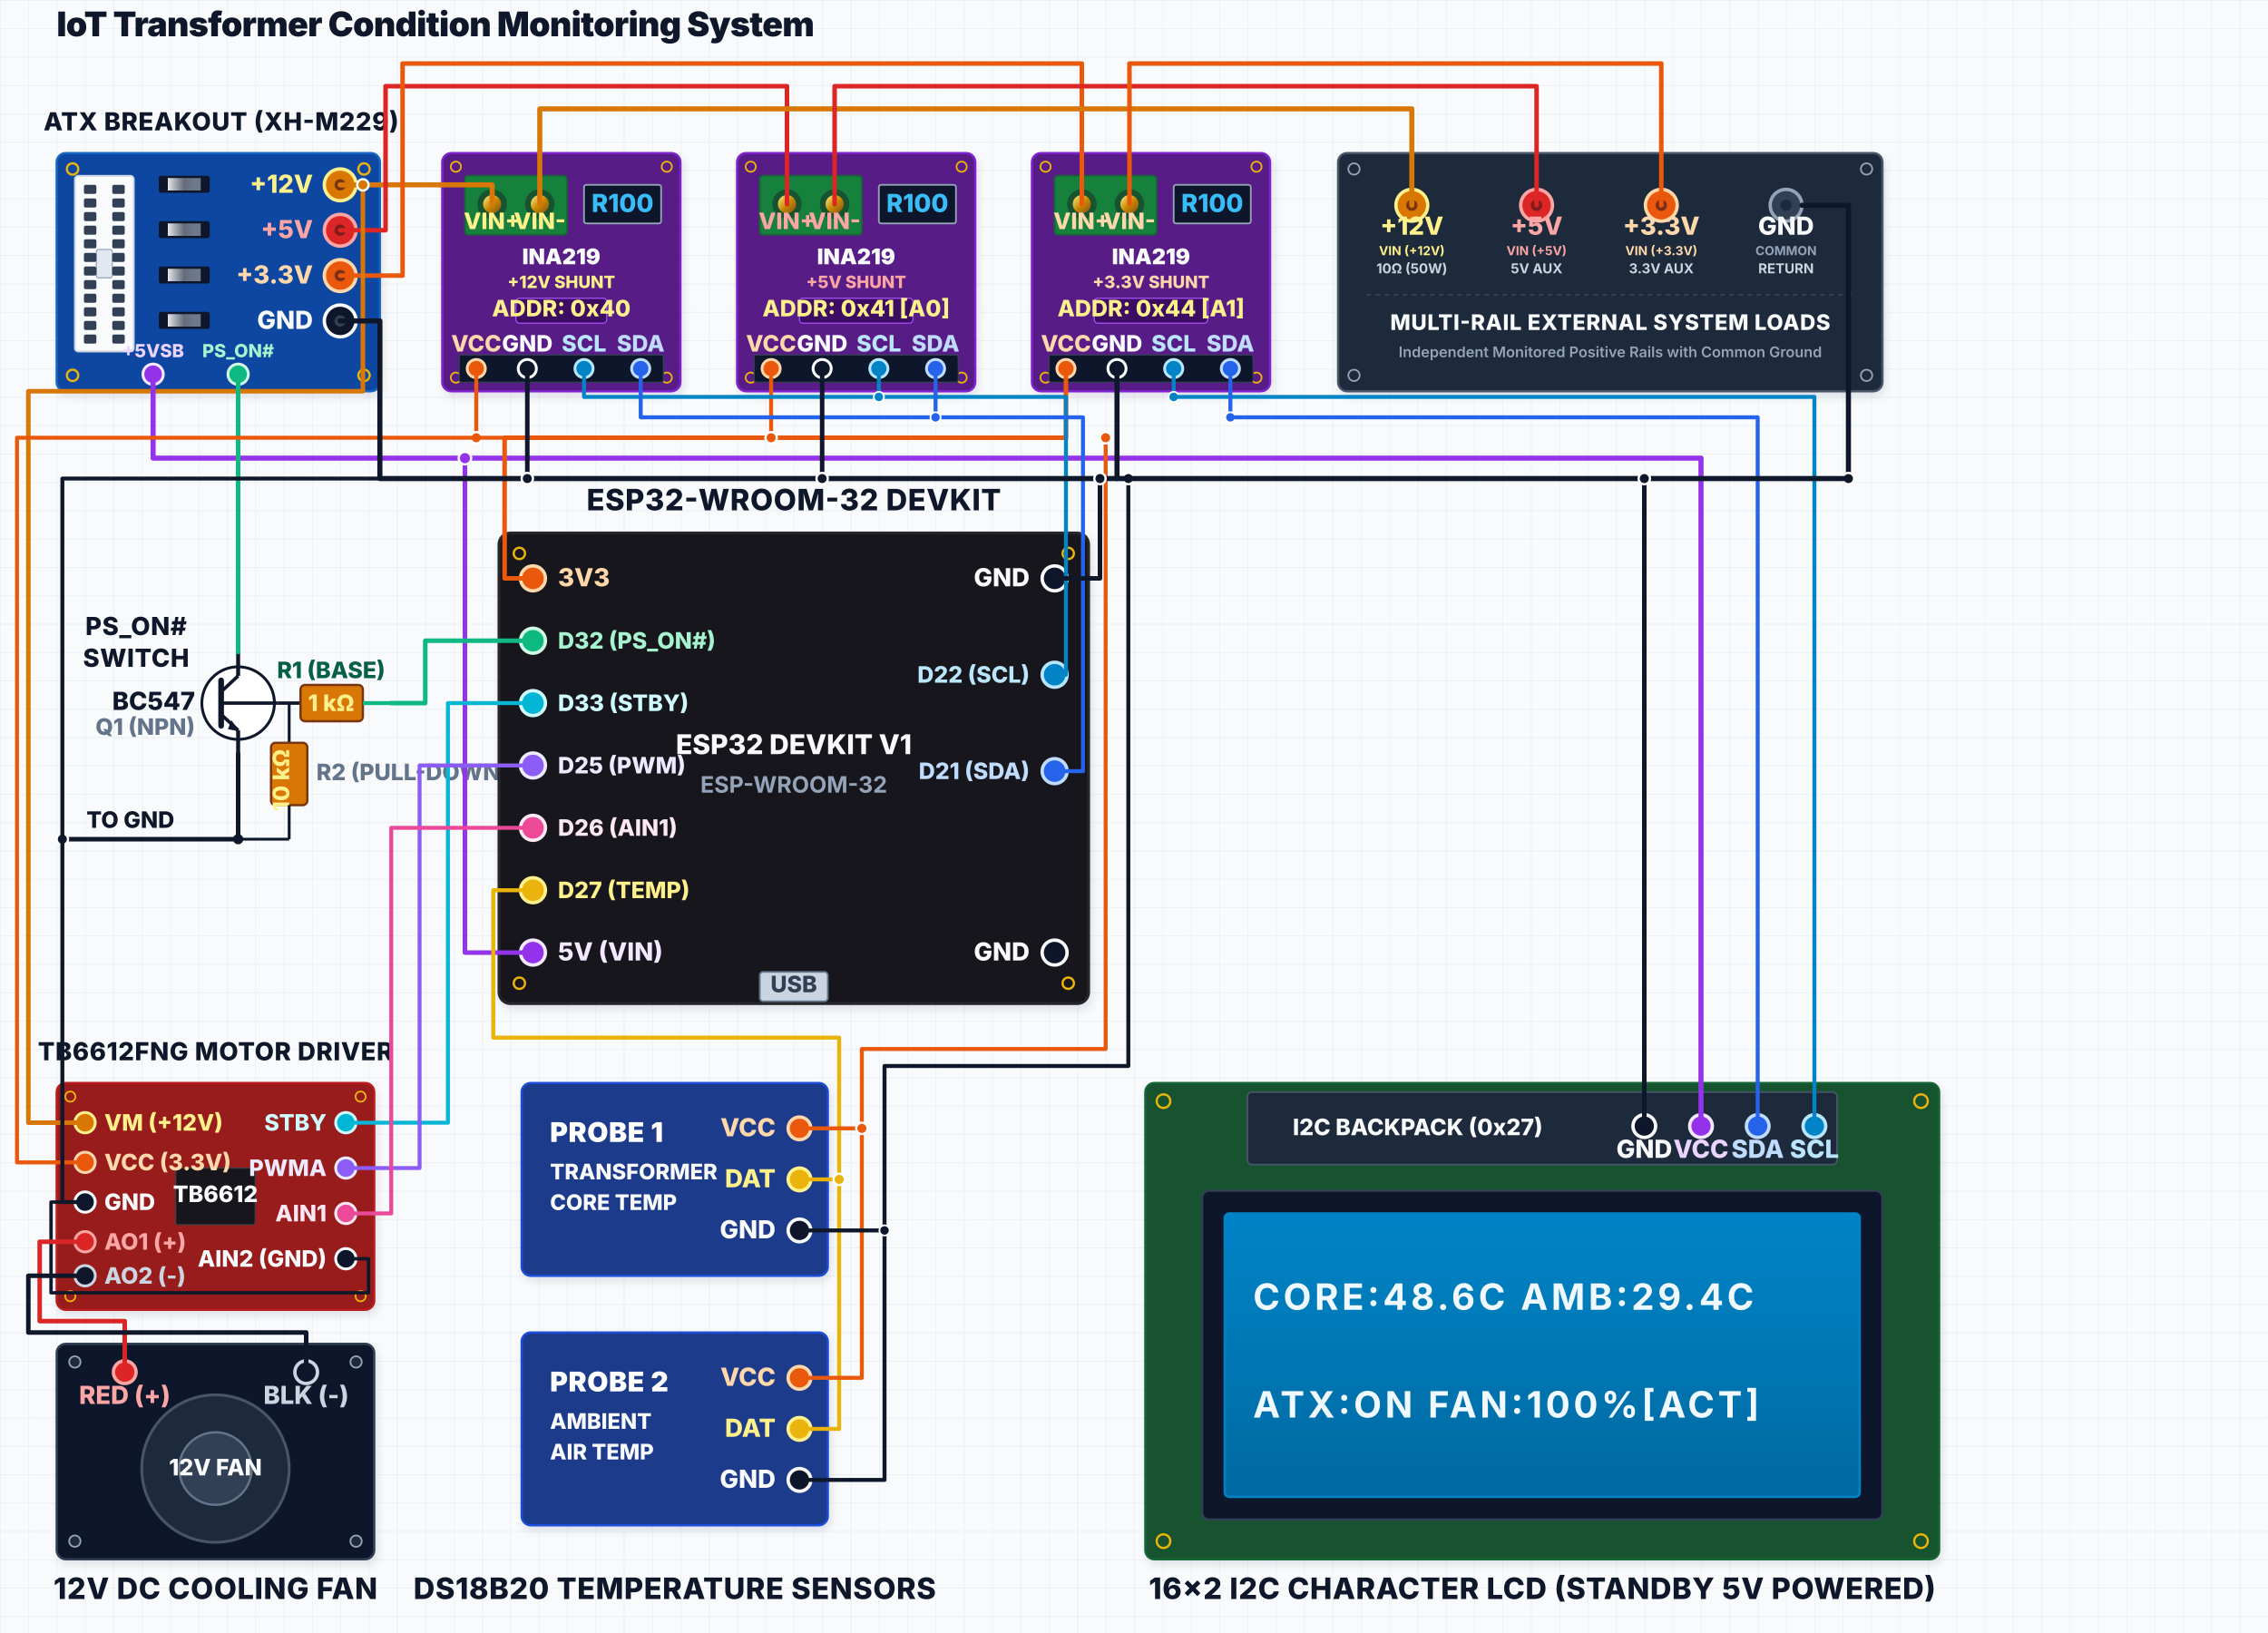
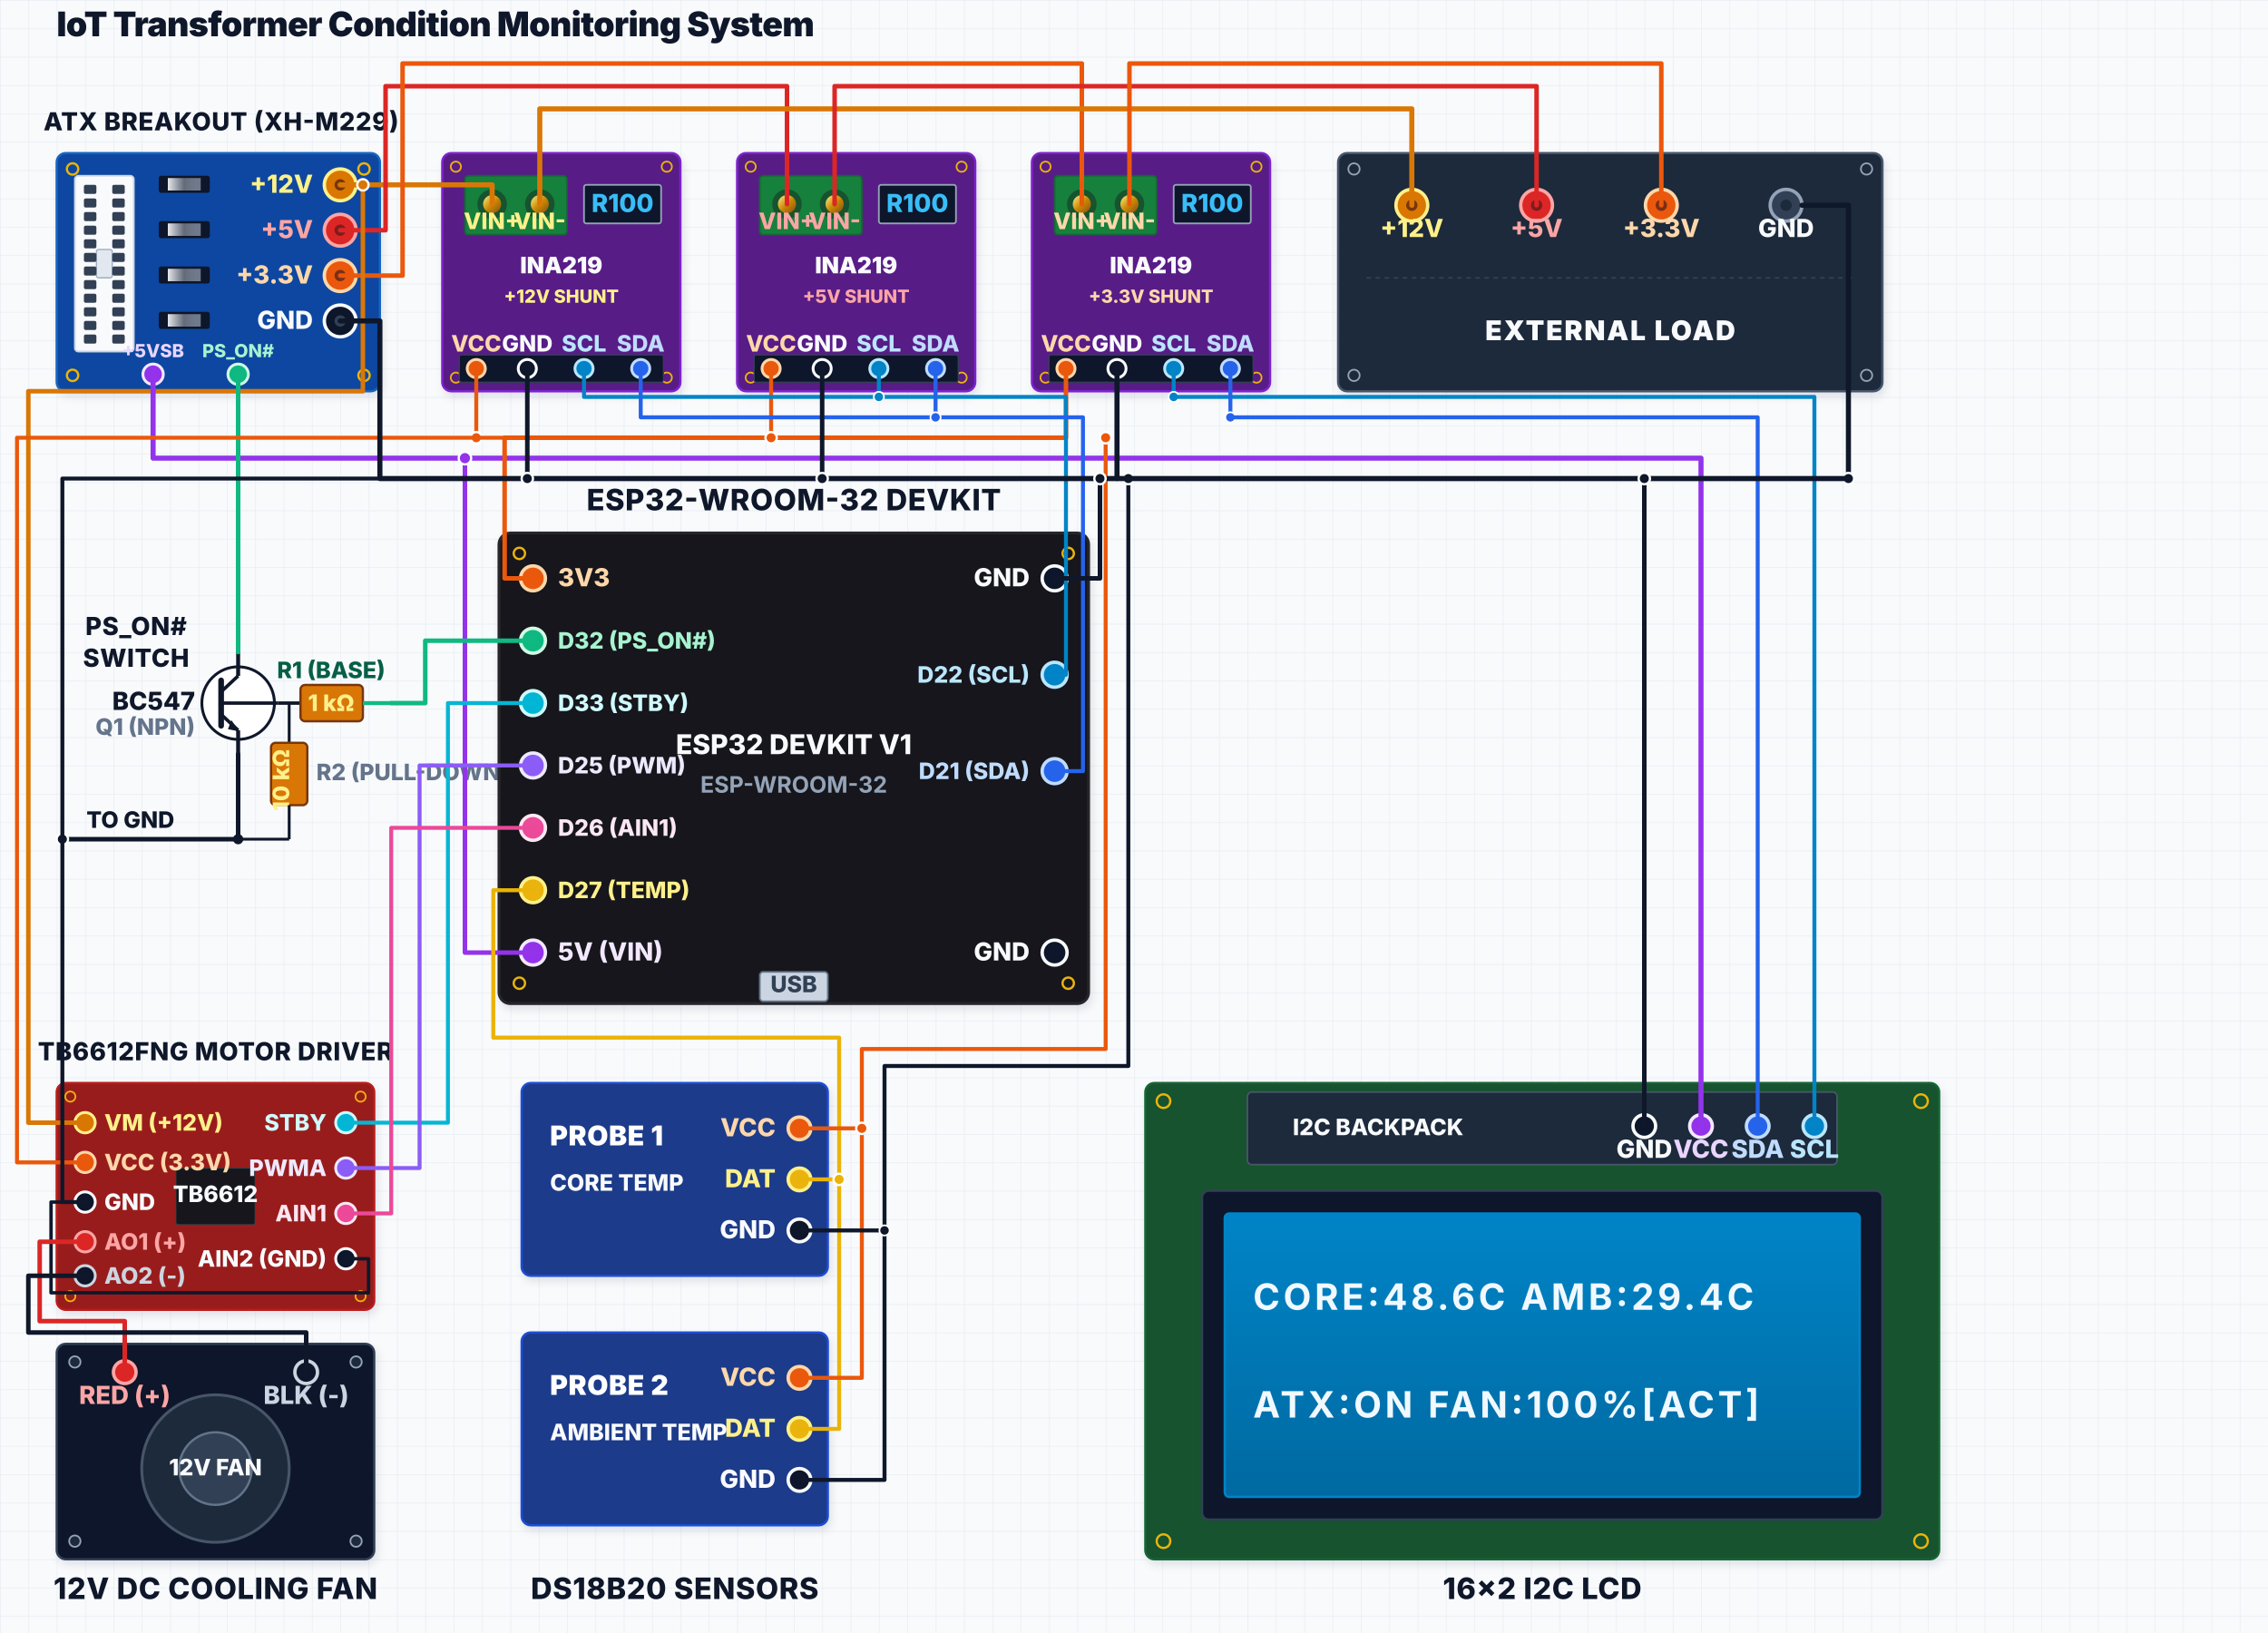
<svg xmlns="http://www.w3.org/2000/svg" viewBox="0 0 2000 1440" width="2000" height="1440">
  <defs>
    <pattern id="cirkit-grid" width="25" height="25" patternUnits="userSpaceOnUse">
      <path d="M 25 0 L 0 0 0 25" fill="none" stroke="#e2e8f0" stroke-width="0.75" />
    </pattern>
    <filter id="pcb-shadow" x="-3%" y="-3%" width="108%" height="110%" filterUnits="userSpaceOnUse">
      <feDropShadow dx="2" dy="4" stdDeviation="4" flood-color="#0f172a" flood-opacity="0.10" />
    </filter>
    <linearGradient id="lcd-blue-glass" x1="0%" y1="0%" x2="0%" y2="100%">
      <stop offset="0%" stop-color="#0284c7" />
      <stop offset="100%" stop-color="#0369a1" />
    </linearGradient>
    <linearGradient id="fuse-glass" x1="0%" y1="0%" x2="100%" y2="0%">
      <stop offset="0%" stop-color="#ffffff" stop-opacity="0.9" />
      <stop offset="50%" stop-color="#e2e8f0" stop-opacity="0.4" />
      <stop offset="100%" stop-color="#94a3b8" stop-opacity="0.7" />
    </linearGradient>
    <linearGradient id="screw-brass" x1="0%" y1="0%" x2="100%" y2="100%">
      <stop offset="0%" stop-color="#fef08a" />
      <stop offset="50%" stop-color="#ca8a04" />
      <stop offset="100%" stop-color="#854d0e" />
    </linearGradient>
  </defs>
  <style>
    text {
      font-family: 'Segoe UI', -apple-system, BlinkMacSystemFont, 'Inter', Roboto, Helvetica, Arial, sans-serif;
      user-select: none;
    }
    .sheet-title {
      font-size: 30px;
      font-weight: 900;
      fill: #0f172a;
      letter-spacing: -0.5px;
    }
    .comp-title {
      font-size: 22px;
      font-weight: 800;
      fill: #0f172a;
      letter-spacing: 0.5px;
    }
    .comp-title-lg {
      font-size: 26px;
      font-weight: 800;
      fill: #0f172a;
      letter-spacing: 0.5px;
    }
    .pin-label {
      font-size: 20px;
      font-weight: 800;
    }
    .pin-label-lg {
      font-size: 22px;
      font-weight: 800;
    }
    .wire-line {
      fill: none;
      stroke-linecap: round;
      stroke-linejoin: round;
    }
  </style>
  <rect width="2000" height="1440" fill="#f8fafc" />
  <rect width="2000" height="1440" fill="url(#cirkit-grid)" />
  <g transform="translate(50, 32)">
    <text class="sheet-title" x="0" y="0">IoT Transformer Condition Monitoring System</text>
  </g>
  <text class="comp-title" x="195" y="115" text-anchor="middle">ATX BREAKOUT (XH-M229)</text>
  <g id="atx-board" transform="translate(50, 135)" filter="url(#pcb-shadow)">
    <rect width="285" height="210" rx="8" fill="#0d47a1" stroke="#1565c0" stroke-width="2" />
    <circle cx="14" cy="14" r="5" fill="#0d47a1" stroke="#eab308" stroke-width="2" />
    <circle cx="271" cy="14" r="5" fill="#0d47a1" stroke="#eab308" stroke-width="2" />
    <circle cx="14" cy="196" r="5" fill="#0d47a1" stroke="#eab308" stroke-width="2" />
    <circle cx="271" cy="196" r="5" fill="#0d47a1" stroke="#eab308" stroke-width="2" />
    <g transform="translate(16, 20)">
      <rect width="52" height="155" rx="3" fill="#f8fafc" stroke="#cbd5e1" stroke-width="1.5" />
      <rect x="19" y="65" width="14" height="25" rx="2" fill="#e2e8f0" stroke="#94a3b8" />
      <g fill="#334155">
        <rect x="8" y="8" width="11" height="8" rx="1.5" />
        <rect x="8" y="20" width="11" height="8" rx="1.5" />
        <rect x="8" y="32" width="11" height="8" rx="1.5" />
        <rect x="8" y="44" width="11" height="8" rx="1.5" />
        <rect x="8" y="56" width="11" height="8" rx="1.5" />
        <rect x="8" y="68" width="11" height="8" rx="1.5" />
        <rect x="8" y="80" width="11" height="8" rx="1.5" />
        <rect x="8" y="92" width="11" height="8" rx="1.5" />
        <rect x="8" y="104" width="11" height="8" rx="1.5" />
        <rect x="8" y="116" width="11" height="8" rx="1.5" />
        <rect x="8" y="128" width="11" height="8" rx="1.5" />
        <rect x="8" y="140" width="11" height="8" rx="1.5" />
        <rect x="33" y="8" width="11" height="8" rx="1.5" />
        <rect x="33" y="20" width="11" height="8" rx="1.5" />
        <rect x="33" y="32" width="11" height="8" rx="1.5" />
        <rect x="33" y="44" width="11" height="8" rx="1.5" />
        <rect x="33" y="56" width="11" height="8" rx="1.5" />
        <rect x="33" y="68" width="11" height="8" rx="1.5" />
        <rect x="33" y="80" width="11" height="8" rx="1.5" />
        <rect x="33" y="92" width="11" height="8" rx="1.5" />
        <rect x="33" y="104" width="11" height="8" rx="1.5" />
        <rect x="33" y="116" width="11" height="8" rx="1.5" />
        <rect x="33" y="128" width="11" height="8" rx="1.5" />
        <rect x="33" y="140" width="11" height="8" rx="1.5" />
      </g>
    </g>
    <g transform="translate(90, 20)">
      <rect y="0" width="45" height="15" rx="2" fill="#0f172a" />
      <rect x="8" y="2" width="29" height="11" fill="url(#fuse-glass)" />
      <rect y="40" width="45" height="15" rx="2" fill="#0f172a" />
      <rect x="8" y="42" width="29" height="11" fill="url(#fuse-glass)" />
      <rect y="80" width="45" height="15" rx="2" fill="#0f172a" />
      <rect x="8" y="82" width="29" height="11" fill="url(#fuse-glass)" />
      <rect y="120" width="45" height="15" rx="2" fill="#0f172a" />
      <rect x="8" y="122" width="29" height="11" fill="url(#fuse-glass)" />
    </g>
    <circle cx="250" cy="28" r="14" fill="#d97706" stroke="#fef08a" stroke-width="3" />
    <circle cx="250" cy="28" r="5" fill="#78350f" />
    <text class="pin-label-lg" x="226" y="35" fill="#fef08a" text-anchor="end">+12V</text>
    <circle cx="250" cy="68" r="14" fill="#dc2626" stroke="#fca5a5" stroke-width="3" />
    <circle cx="250" cy="68" r="5" fill="#7f1d1d" />
    <text class="pin-label-lg" x="226" y="75" fill="#fca5a5" text-anchor="end">+5V</text>
    <circle cx="250" cy="108" r="14" fill="#ea580c" stroke="#fed7aa" stroke-width="3" />
    <circle cx="250" cy="108" r="5" fill="#7c2d12" />
    <text class="pin-label-lg" x="226" y="115" fill="#fed7aa" text-anchor="end">+3.3V</text>
    <circle cx="250" cy="148" r="14" fill="#0f172a" stroke="#f8fafc" stroke-width="3" />
    <circle cx="250" cy="148" r="5" fill="#334155" />
    <text class="pin-label-lg" x="226" y="155" fill="#f8fafc" text-anchor="end">GND</text>
    <text x="85" y="180" fill="#e9d5ff" font-size="16" font-weight="800" text-anchor="middle">+5VSB</text>
    <circle cx="85" cy="195" r="9" fill="#9333ea" stroke="#f3e8ff" stroke-width="2.5" />
    <text x="160" y="180" fill="#a7f3d0" font-size="16" font-weight="800" text-anchor="middle">PS_ON#</text>
    <circle cx="160" cy="195" r="9" fill="#10b981" stroke="#d1fae5" stroke-width="2.5" />
  </g>
  <g id="ina219-12v" transform="translate(390, 135)" filter="url(#pcb-shadow)">
    <rect width="210" height="210" rx="8" fill="#581c87" stroke="#7e22ce" stroke-width="2" />
    <circle cx="12" cy="12" r="4.5" fill="#581c87" stroke="#eab308" stroke-width="1.5" />
    <circle cx="198" cy="12" r="4.5" fill="#581c87" stroke="#eab308" stroke-width="1.5" />
    <circle cx="12" cy="198" r="4.5" fill="#581c87" stroke="#eab308" stroke-width="1.5" />
    <circle cx="198" cy="198" r="4.5" fill="#581c87" stroke="#eab308" stroke-width="1.5" />
    <g transform="translate(20, 20)">
      <rect width="90" height="52" rx="3" fill="#15803d" stroke="#166534" stroke-width="1.5" />
      <circle cx="24" cy="25" r="13" fill="#14532d" />
      <circle cx="24" cy="25" r="8" fill="url(#screw-brass)" />
      <text class="pin-label" x="24" y="47" fill="#fef08a" text-anchor="middle">VIN+</text>
      <circle cx="66" cy="25" r="13" fill="#14532d" />
      <circle cx="66" cy="25" r="8" fill="url(#screw-brass)" />
      <text class="pin-label" x="66" y="47" fill="#fef08a" text-anchor="middle">VIN-</text>
    </g>
    <g transform="translate(125, 28)">
      <rect width="68" height="34" rx="2" fill="#0f172a" stroke="#94a3b8" stroke-width="1.5" />
      <text class="pin-label-lg" x="34" y="24" fill="#38bdf8" text-anchor="middle">R100</text>
    </g>
-     <text x="105" y="98" fill="#f8fafc" font-size="19" font-weight="900" text-anchor="middle">INA219</text>
-     <text x="105" y="119" fill="#fef08a" font-size="15" font-weight="800" text-anchor="middle">+12V SHUNT</text>
-     <rect x="65" y="128" width="80" height="22" rx="3" fill="#3b0764" stroke="#a855f7" />
-     <text class="pin-label" x="105" y="144" fill="#fef08a" font-size="13" font-weight="700" text-anchor="middle">ADDR: 0x40</text>
+     <text x="105" y="106" fill="#f8fafc" font-size="20" font-weight="900" text-anchor="middle">INA219</text>
+     <text x="105" y="132" fill="#fef08a" font-size="16" font-weight="800" text-anchor="middle">+12V SHUNT</text>
    <g transform="translate(0, 190)">
      <rect x="15" y="-12" width="180" height="24" rx="2" fill="#0f172a" stroke="#334155" />
      <circle cx="30" cy="0" r="8" fill="#ea580c" stroke="#fed7aa" stroke-width="2.5" />
      <text class="pin-label" x="30" y="-15" fill="#fed7aa" text-anchor="middle">VCC</text>
      <circle cx="75" cy="0" r="8" fill="#0f172a" stroke="#f8fafc" stroke-width="2.5" />
      <text class="pin-label" x="75" y="-15" fill="#f8fafc" text-anchor="middle">GND</text>
      <circle cx="125" cy="0" r="8" fill="#0284c7" stroke="#bae6fd" stroke-width="2.5" />
      <text class="pin-label" x="125" y="-15" fill="#bae6fd" text-anchor="middle">SCL</text>
      <circle cx="175" cy="0" r="8" fill="#2563eb" stroke="#bfdbfe" stroke-width="2.5" />
      <text class="pin-label" x="175" y="-15" fill="#bfdbfe" text-anchor="middle">SDA</text>
    </g>
  </g>
  <g id="ina219-5v" transform="translate(650, 135)" filter="url(#pcb-shadow)">
    <rect width="210" height="210" rx="8" fill="#581c87" stroke="#7e22ce" stroke-width="2" />
    <circle cx="12" cy="12" r="4.5" fill="#581c87" stroke="#eab308" stroke-width="1.5" />
    <circle cx="198" cy="12" r="4.5" fill="#581c87" stroke="#eab308" stroke-width="1.5" />
    <circle cx="12" cy="198" r="4.5" fill="#581c87" stroke="#eab308" stroke-width="1.5" />
    <circle cx="198" cy="198" r="4.5" fill="#581c87" stroke="#eab308" stroke-width="1.5" />
    <g transform="translate(20, 20)">
      <rect width="90" height="52" rx="3" fill="#15803d" stroke="#166534" stroke-width="1.5" />
      <circle cx="24" cy="25" r="13" fill="#14532d" />
      <circle cx="24" cy="25" r="8" fill="url(#screw-brass)" />
      <text class="pin-label" x="24" y="47" fill="#fca5a5" text-anchor="middle">VIN+</text>
      <circle cx="66" cy="25" r="13" fill="#14532d" />
      <circle cx="66" cy="25" r="8" fill="url(#screw-brass)" />
      <text class="pin-label" x="66" y="47" fill="#fca5a5" text-anchor="middle">VIN-</text>
    </g>
    <g transform="translate(125, 28)">
      <rect width="68" height="34" rx="2" fill="#0f172a" stroke="#94a3b8" stroke-width="1.5" />
      <text class="pin-label-lg" x="34" y="24" fill="#38bdf8" text-anchor="middle">R100</text>
    </g>
-     <text x="105" y="98" fill="#f8fafc" font-size="19" font-weight="900" text-anchor="middle">INA219</text>
-     <text x="105" y="119" fill="#fca5a5" font-size="15" font-weight="800" text-anchor="middle">+5V SHUNT</text>
-     <rect x="55" y="128" width="100" height="22" rx="3" fill="#3b0764" stroke="#a855f7" />
-     <text class="pin-label" x="105" y="144" fill="#fef08a" font-size="13" font-weight="700" text-anchor="middle">ADDR: 0x41 [A0]</text>
+     <text x="105" y="106" fill="#f8fafc" font-size="20" font-weight="900" text-anchor="middle">INA219</text>
+     <text x="105" y="132" fill="#fca5a5" font-size="16" font-weight="800" text-anchor="middle">+5V SHUNT</text>
    <g transform="translate(0, 190)">
      <rect x="15" y="-12" width="180" height="24" rx="2" fill="#0f172a" stroke="#334155" />
      <circle cx="30" cy="0" r="8" fill="#ea580c" stroke="#fed7aa" stroke-width="2.5" />
      <text class="pin-label" x="30" y="-15" fill="#fed7aa" text-anchor="middle">VCC</text>
      <circle cx="75" cy="0" r="8" fill="#0f172a" stroke="#f8fafc" stroke-width="2.5" />
      <text class="pin-label" x="75" y="-15" fill="#f8fafc" text-anchor="middle">GND</text>
      <circle cx="125" cy="0" r="8" fill="#0284c7" stroke="#bae6fd" stroke-width="2.5" />
      <text class="pin-label" x="125" y="-15" fill="#bae6fd" text-anchor="middle">SCL</text>
      <circle cx="175" cy="0" r="8" fill="#2563eb" stroke="#bfdbfe" stroke-width="2.5" />
      <text class="pin-label" x="175" y="-15" fill="#bfdbfe" text-anchor="middle">SDA</text>
    </g>
  </g>
  <g id="ina219-3v3" transform="translate(910, 135)" filter="url(#pcb-shadow)">
    <rect width="210" height="210" rx="8" fill="#581c87" stroke="#7e22ce" stroke-width="2" />
    <circle cx="12" cy="12" r="4.5" fill="#581c87" stroke="#eab308" stroke-width="1.5" />
    <circle cx="198" cy="12" r="4.5" fill="#581c87" stroke="#eab308" stroke-width="1.5" />
    <circle cx="12" cy="198" r="4.5" fill="#581c87" stroke="#eab308" stroke-width="1.5" />
    <circle cx="198" cy="198" r="4.5" fill="#581c87" stroke="#eab308" stroke-width="1.5" />
    <g transform="translate(20, 20)">
      <rect width="90" height="52" rx="3" fill="#15803d" stroke="#166534" stroke-width="1.5" />
      <circle cx="24" cy="25" r="13" fill="#14532d" />
      <circle cx="24" cy="25" r="8" fill="url(#screw-brass)" />
      <text class="pin-label" x="24" y="47" fill="#fed7aa" text-anchor="middle">VIN+</text>
      <circle cx="66" cy="25" r="13" fill="#14532d" />
      <circle cx="66" cy="25" r="8" fill="url(#screw-brass)" />
      <text class="pin-label" x="66" y="47" fill="#fed7aa" text-anchor="middle">VIN-</text>
    </g>
    <g transform="translate(125, 28)">
      <rect width="68" height="34" rx="2" fill="#0f172a" stroke="#94a3b8" stroke-width="1.5" />
      <text class="pin-label-lg" x="34" y="24" fill="#38bdf8" text-anchor="middle">R100</text>
    </g>
-     <text x="105" y="98" fill="#f8fafc" font-size="19" font-weight="900" text-anchor="middle">INA219</text>
-     <text x="105" y="119" fill="#fed7aa" font-size="15" font-weight="800" text-anchor="middle">+3.3V SHUNT</text>
-     <rect x="55" y="128" width="100" height="22" rx="3" fill="#3b0764" stroke="#a855f7" />
-     <text class="pin-label" x="105" y="144" fill="#fef08a" font-size="13" font-weight="700" text-anchor="middle">ADDR: 0x44 [A1]</text>
+     <text x="105" y="106" fill="#f8fafc" font-size="20" font-weight="900" text-anchor="middle">INA219</text>
+     <text x="105" y="132" fill="#fed7aa" font-size="16" font-weight="800" text-anchor="middle">+3.3V SHUNT</text>
    <g transform="translate(0, 190)">
      <rect x="15" y="-12" width="180" height="24" rx="2" fill="#0f172a" stroke="#334155" />
      <circle cx="30" cy="0" r="8" fill="#ea580c" stroke="#fed7aa" stroke-width="2.5" />
      <text class="pin-label" x="30" y="-15" fill="#fed7aa" text-anchor="middle">VCC</text>
      <circle cx="75" cy="0" r="8" fill="#0f172a" stroke="#f8fafc" stroke-width="2.5" />
      <text class="pin-label" x="75" y="-15" fill="#f8fafc" text-anchor="middle">GND</text>
      <circle cx="125" cy="0" r="8" fill="#0284c7" stroke="#bae6fd" stroke-width="2.5" />
      <text class="pin-label" x="125" y="-15" fill="#bae6fd" text-anchor="middle">SCL</text>
      <circle cx="175" cy="0" r="8" fill="#2563eb" stroke="#bfdbfe" stroke-width="2.5" />
      <text class="pin-label" x="175" y="-15" fill="#bfdbfe" text-anchor="middle">SDA</text>
    </g>
  </g>
  <g id="external-loads" transform="translate(1180, 135)" filter="url(#pcb-shadow)">
    <rect width="480" height="210" rx="8" fill="#1e293b" stroke="#475569" stroke-width="2" />
    <circle cx="14" cy="14" r="5" fill="#1e293b" stroke="#94a3b8" stroke-width="1.5" />
    <circle cx="466" cy="14" r="5" fill="#1e293b" stroke="#94a3b8" stroke-width="1.5" />
    <circle cx="14" cy="196" r="5" fill="#1e293b" stroke="#94a3b8" stroke-width="1.5" />
    <circle cx="466" cy="196" r="5" fill="#1e293b" stroke="#94a3b8" stroke-width="1.5" />
    <g transform="translate(65, 46)">
      <circle cx="0" cy="0" r="14" fill="#d97706" stroke="#fef08a" stroke-width="3" />
      <circle cx="0" cy="0" r="5" fill="#78350f" />
-       <text class="pin-label-lg" x="0" y="26" fill="#fef08a" text-anchor="middle">+12V</text>
-       <text x="0" y="44" fill="#fef08a" font-size="11" font-weight="700" text-anchor="middle">VIN (+12V)</text>
-       <text x="0" y="60" fill="#cbd5e1" font-size="12" font-weight="700" text-anchor="middle">10Ω (50W)</text>
+       <text class="pin-label-lg" x="0" y="28" fill="#fef08a" text-anchor="middle">+12V</text>
    </g>
    <g transform="translate(175, 46)">
      <circle cx="0" cy="0" r="14" fill="#dc2626" stroke="#fca5a5" stroke-width="3" />
      <circle cx="0" cy="0" r="5" fill="#7f1d1d" />
-       <text class="pin-label-lg" x="0" y="26" fill="#fca5a5" text-anchor="middle">+5V</text>
-       <text x="0" y="44" fill="#fca5a5" font-size="11" font-weight="700" text-anchor="middle">VIN (+5V)</text>
-       <text x="0" y="60" fill="#cbd5e1" font-size="12" font-weight="700" text-anchor="middle">5V AUX</text>
+       <text class="pin-label-lg" x="0" y="28" fill="#fca5a5" text-anchor="middle">+5V</text>
    </g>
    <g transform="translate(285, 46)">
      <circle cx="0" cy="0" r="14" fill="#ea580c" stroke="#fed7aa" stroke-width="3" />
      <circle cx="0" cy="0" r="5" fill="#7c2d12" />
-       <text class="pin-label-lg" x="0" y="26" fill="#fed7aa" text-anchor="middle">+3.3V</text>
-       <text x="0" y="44" fill="#fed7aa" font-size="11" font-weight="700" text-anchor="middle">VIN (+3.3V)</text>
-       <text x="0" y="60" fill="#cbd5e1" font-size="12" font-weight="700" text-anchor="middle">3.3V AUX</text>
+       <text class="pin-label-lg" x="0" y="28" fill="#fed7aa" text-anchor="middle">+3.3V</text>
    </g>
    <g transform="translate(395, 46)">
      <circle cx="0" cy="0" r="14" fill="#334155" stroke="#94a3b8" stroke-width="3" />
      <circle cx="0" cy="0" r="5" fill="#1e293b" />
-       <text class="pin-label-lg" x="0" y="26" fill="#f8fafc" text-anchor="middle">GND</text>
-       <text x="0" y="44" fill="#94a3b8" font-size="11" font-weight="700" text-anchor="middle">COMMON</text>
-       <text x="0" y="60" fill="#cbd5e1" font-size="12" font-weight="700" text-anchor="middle">RETURN</text>
-     </g>
-     <line x1="25" y1="125" x2="455" y2="125" stroke="#334155" stroke-width="1.5" stroke-dasharray="4,4" />
-     <text x="240" y="156" fill="#f8fafc" font-size="19" font-weight="800" letter-spacing="0.5" text-anchor="middle">MULTI-RAIL EXTERNAL SYSTEM LOADS</text>
-     <text x="240" y="180" fill="#94a3b8" font-size="13" font-weight="600" text-anchor="middle">Independent Monitored Positive Rails with Common Ground</text>
+       <text class="pin-label-lg" x="0" y="28" fill="#f8fafc" text-anchor="middle">GND</text>
+     </g>
+     <line x1="25" y1="110" x2="455" y2="110" stroke="#334155" stroke-width="1.5" stroke-dasharray="4,4" />
+     <text x="240" y="165" fill="#f8fafc" font-size="24" font-weight="900" letter-spacing="1.5" text-anchor="middle">EXTERNAL LOAD</text>
  </g>
  <g transform="translate(120, 560)">
    <text class="comp-title" x="0" y="0" text-anchor="middle">PS_ON#</text>
    <text class="comp-title" x="0" y="28" text-anchor="middle">SWITCH</text>
  </g>
  <g id="bc547-schematic" transform="translate(50, 470)">
    <g transform="translate(160, 150)">
      <circle cx="0" cy="0" r="32" fill="#ffffff" stroke="#0f172a" stroke-width="2.5" />
      <line x1="-15" y1="-20" x2="-15" y2="20" stroke="#0f172a" stroke-width="5" stroke-linecap="round" />
      <line x1="-15" y1="0" x2="35" y2="0" stroke="#0f172a" stroke-width="3" />
      <line x1="-15" y1="-10" x2="0" y2="-24" stroke="#0f172a" stroke-width="3" />
      <line x1="0" y1="-24" x2="0" y2="-45" stroke="#0f172a" stroke-width="3.5" />
      <line x1="-15" y1="10" x2="0" y2="24" stroke="#0f172a" stroke-width="3" />
      <line x1="0" y1="24" x2="0" y2="45" stroke="#0f172a" stroke-width="3.5" />
      <polygon points="-6,15 1,25 -9,23" fill="#0f172a" />
      <text class="pin-label-lg" x="-38" y="6" fill="#0f172a" text-anchor="end">BC547</text>
      <text class="pin-label" x="-38" y="28" fill="#64748b" font-size="16" text-anchor="end">Q1 (NPN)</text>
    </g>
    <g transform="translate(195, 150)">
      <line x1="0" y1="0" x2="20" y2="0" stroke="#0f172a" stroke-width="3" />
      <rect x="20" y="-16" width="55" height="32" rx="4" fill="#d97706" stroke="#78350f" stroke-width="2" />
      <text class="pin-label" x="47" y="7" fill="#fef08a" text-anchor="middle">1 kΩ</text>
      <text class="pin-label" x="47" y="-22" fill="#065f46" font-size="16" text-anchor="middle">R1 (BASE)</text>
      <line x1="75" y1="0" x2="100" y2="0" stroke="#10b981" stroke-width="3.5" />
    </g>
    <g transform="translate(205, 150)">
      <line x1="0" y1="0" x2="0" y2="35" stroke="#0f172a" stroke-width="2.5" />
      <rect x="-16" y="35" width="32" height="55" rx="4" fill="#d97706" stroke="#78350f" stroke-width="2" />
      <text class="pin-label" x="0" y="68" fill="#fef08a" text-anchor="middle" transform="rotate(-90 0 68)">10 kΩ</text>
      <text class="pin-label" x="24" y="68" fill="#64748b" font-size="15">R2 (PULL-DOWN)</text>
      <line x1="0" y1="90" x2="0" y2="120" stroke="#0f172a" stroke-width="2.5" />
      <line x1="0" y1="120" x2="-45" y2="120" stroke="#0f172a" stroke-width="2.5" />
      <circle cx="-45" cy="120" r="4.5" fill="#0f172a" />
    </g>
    <line x1="160" y1="195" x2="160" y2="270" stroke="#0f172a" stroke-width="4" />
    <text class="pin-label" x="65" y="260" fill="#0f172a" text-anchor="middle">TO GND</text>
  </g>
  <text class="comp-title-lg" x="700" y="450" text-anchor="middle">ESP32-WROOM-32 DEVKIT</text>
  <g id="esp32-devkit" transform="translate(440, 470)" filter="url(#pcb-shadow)">
    <rect width="520" height="415" rx="10" fill="#18181b" stroke="#27272a" stroke-width="2.5" />
    <circle cx="18" cy="18" r="5" fill="#18181b" stroke="#eab308" stroke-width="2" />
    <circle cx="502" cy="18" r="5" fill="#18181b" stroke="#eab308" stroke-width="2" />
    <circle cx="18" cy="397" r="5" fill="#18181b" stroke="#eab308" stroke-width="2" />
    <circle cx="502" cy="397" r="5" fill="#18181b" stroke="#eab308" stroke-width="2" />
    <g transform="translate(260, 205)">
      <text x="0" y="-10" fill="#f8fafc" font-size="24" font-weight="800" text-anchor="middle">ESP32 DEVKIT V1</text>
      <text x="0" y="24" fill="#94a3b8" font-size="20" font-weight="700" text-anchor="middle">ESP-WROOM-32</text>
    </g>
    <g transform="translate(230, 387)">
      <rect width="60" height="26" rx="3" fill="#cbd5e1" stroke="#64748b" stroke-width="1.5" />
      <text class="pin-label" x="30" y="18" fill="#334155" text-anchor="middle">USB</text>
    </g>
    <g id="esp32-left-pins">
      <circle cx="30" cy="40" r="11" fill="#ea580c" stroke="#fed7aa" stroke-width="3" />
      <text class="pin-label-lg" x="52" y="47" fill="#fed7aa">3V3</text>
      <circle cx="30" cy="95" r="11" fill="#10b981" stroke="#d1fae5" stroke-width="3" />
      <text class="pin-label" x="52" y="102" fill="#a7f3d0">D32 (PS_ON#)</text>
      <circle cx="30" cy="150" r="11" fill="#06b6d4" stroke="#cffafe" stroke-width="3" />
      <text class="pin-label" x="52" y="157" fill="#cffafe">D33 (STBY)</text>
      <circle cx="30" cy="205" r="11" fill="#8b5cf6" stroke="#ede9fe" stroke-width="3" />
      <text class="pin-label" x="52" y="212" fill="#ede9fe">D25 (PWM)</text>
      <circle cx="30" cy="260" r="11" fill="#ec4899" stroke="#fce7f3" stroke-width="3" />
      <text class="pin-label" x="52" y="267" fill="#fce7f3">D26 (AIN1)</text>
      <circle cx="30" cy="315" r="11" fill="#eab308" stroke="#fef08a" stroke-width="3" />
      <text class="pin-label" x="52" y="322" fill="#fef08a">D27 (TEMP)</text>
      <circle cx="30" cy="370" r="11" fill="#9333ea" stroke="#f3e8ff" stroke-width="3" />
      <text class="pin-label-lg" x="52" y="377" fill="#f3e8ff">5V (VIN)</text>
    </g>
    <g id="esp32-right-pins">
      <circle cx="490" cy="40" r="11" fill="#0f172a" stroke="#f8fafc" stroke-width="3" />
      <text class="pin-label-lg" x="468" y="47" fill="#f8fafc" text-anchor="end">GND</text>
      <circle cx="490" cy="125" r="11" fill="#0284c7" stroke="#bae6fd" stroke-width="3" />
      <text class="pin-label" x="468" y="132" fill="#bae6fd" text-anchor="end">D22 (SCL)</text>
      <circle cx="490" cy="210" r="11" fill="#2563eb" stroke="#bfdbfe" stroke-width="3" />
      <text class="pin-label" x="468" y="217" fill="#bfdbfe" text-anchor="end">D21 (SDA)</text>
      <circle cx="490" cy="370" r="11" fill="#0f172a" stroke="#f8fafc" stroke-width="3" />
      <text class="pin-label-lg" x="468" y="377" fill="#f8fafc" text-anchor="end">GND</text>
    </g>
  </g>
  <text class="comp-title" x="190" y="935" text-anchor="middle">TB6612FNG MOTOR DRIVER</text>
  <g id="tb6612-module" transform="translate(50, 955)" filter="url(#pcb-shadow)">
    <rect width="280" height="200" rx="8" fill="#991b1b" stroke="#b91c1c" stroke-width="2" />
    <circle cx="12" cy="12" r="4.5" fill="#991b1b" stroke="#eab308" stroke-width="1.5" />
    <circle cx="268" cy="12" r="4.5" fill="#991b1b" stroke="#eab308" stroke-width="1.5" />
    <circle cx="12" cy="188" r="4.5" fill="#991b1b" stroke="#eab308" stroke-width="1.5" />
    <circle cx="268" cy="188" r="4.5" fill="#991b1b" stroke="#eab308" stroke-width="1.5" />
    <rect x="105" y="75" width="70" height="50" rx="2" fill="#18181b" stroke="#3f3f46" />
    <text class="pin-label" x="140" y="105" fill="#f8fafc" text-anchor="middle">TB6612</text>
    <circle cx="25" cy="35" r="9" fill="#d97706" stroke="#fef08a" stroke-width="2.5" />
    <text class="pin-label" x="42" y="42" fill="#fef08a">VM (+12V)</text>
    <circle cx="25" cy="70" r="9" fill="#ea580c" stroke="#fed7aa" stroke-width="2.5" />
    <text class="pin-label" x="42" y="77" fill="#fed7aa">VCC (3.3V)</text>
    <circle cx="25" cy="105" r="9" fill="#0f172a" stroke="#f8fafc" stroke-width="2.5" />
    <text class="pin-label" x="42" y="112" fill="#f8fafc">GND</text>
    <circle cx="25" cy="140" r="9" fill="#dc2626" stroke="#fca5a5" stroke-width="2.5" />
    <text class="pin-label" x="42" y="147" fill="#fca5a5">AO1 (+)</text>
    <circle cx="25" cy="170" r="9" fill="#0f172a" stroke="#cbd5e1" stroke-width="2.5" />
    <text class="pin-label" x="42" y="177" fill="#cbd5e1">AO2 (-)</text>
    <circle cx="255" cy="35" r="9" fill="#06b6d4" stroke="#cffafe" stroke-width="2.5" />
    <text class="pin-label" x="238" y="42" fill="#cffafe" text-anchor="end">STBY</text>
    <circle cx="255" cy="75" r="9" fill="#8b5cf6" stroke="#ede9fe" stroke-width="2.5" />
    <text class="pin-label" x="238" y="82" fill="#ede9fe" text-anchor="end">PWMA</text>
    <circle cx="255" cy="115" r="9" fill="#ec4899" stroke="#fce7f3" stroke-width="2.5" />
    <text class="pin-label" x="238" y="122" fill="#fce7f3" text-anchor="end">AIN1</text>
    <circle cx="255" cy="155" r="9" fill="#0f172a" stroke="#f8fafc" stroke-width="2.5" />
    <text class="pin-label" x="238" y="162" fill="#f8fafc" text-anchor="end">AIN2 (GND)</text>
  </g>
  <g id="cooling-fan" transform="translate(50, 1185)" filter="url(#pcb-shadow)">
    <rect width="280" height="190" rx="8" fill="#0f172a" stroke="#334155" stroke-width="2" />
    <circle cx="16" cy="16" r="5" fill="#1e293b" stroke="#94a3b8" stroke-width="1.5" />
    <circle cx="264" cy="16" r="5" fill="#1e293b" stroke="#94a3b8" stroke-width="1.5" />
    <circle cx="16" cy="174" r="5" fill="#1e293b" stroke="#94a3b8" stroke-width="1.5" />
    <circle cx="264" cy="174" r="5" fill="#1e293b" stroke="#94a3b8" stroke-width="1.5" />
    <circle cx="140" cy="110" r="65" fill="#1e293b" stroke="#475569" stroke-width="2.5" />
    <circle cx="140" cy="110" r="32" fill="#334155" stroke="#64748b" stroke-width="2" />
    <text class="pin-label" x="140" y="116" fill="#f8fafc" text-anchor="middle">12V FAN</text>
    <g transform="translate(60, 25)">
      <circle cx="0" cy="0" r="10" fill="#dc2626" stroke="#fca5a5" stroke-width="3" />
      <text class="pin-label-lg" x="0" y="28" fill="#fca5a5" text-anchor="middle">RED (+)</text>
    </g>
    <g transform="translate(220, 25)">
      <circle cx="0" cy="0" r="10" fill="#0f172a" stroke="#cbd5e1" stroke-width="3" />
      <text class="pin-label-lg" x="0" y="28" fill="#cbd5e1" text-anchor="middle">BLK (-)</text>
    </g>
  </g>
  <text class="comp-title-lg" x="190" y="1410" text-anchor="middle">12V DC COOLING FAN</text>
  <g id="temp-core-mod" transform="translate(460, 955)" filter="url(#pcb-shadow)">
    <rect width="270" height="170" rx="8" fill="#1e3a8a" stroke="#1d4ed8" stroke-width="2" />
-     <text x="25" y="52" fill="#ffffff" font-size="24" font-weight="900" letter-spacing="0.5px">PROBE 1</text>
-     <text x="25" y="85" fill="#f8fafc" font-size="19" font-weight="800">TRANSFORMER</text>
-     <text x="25" y="112" fill="#f8fafc" font-size="19" font-weight="800">CORE TEMP</text>
+     <text x="25" y="55" fill="#ffffff" font-size="24" font-weight="900" letter-spacing="0.5px">PROBE 1</text>
+     <text x="25" y="95" fill="#f8fafc" font-size="20" font-weight="800">CORE TEMP</text>
    <circle cx="245" cy="40" r="10" fill="#ea580c" stroke="#fed7aa" stroke-width="3" />
    <text x="224" y="47" fill="#fed7aa" font-size="22" font-weight="800" text-anchor="end">VCC</text>
    <circle cx="245" cy="85" r="10" fill="#eab308" stroke="#fef08a" stroke-width="3" />
    <text x="224" y="92" fill="#fef08a" font-size="22" font-weight="800" text-anchor="end">DAT</text>
    <circle cx="245" cy="130" r="10" fill="#0f172a" stroke="#f8fafc" stroke-width="3" />
    <text x="224" y="137" fill="#f8fafc" font-size="22" font-weight="800" text-anchor="end">GND</text>
  </g>
  <g id="temp-amb-mod" transform="translate(460, 1175)" filter="url(#pcb-shadow)">
    <rect width="270" height="170" rx="8" fill="#1e3a8a" stroke="#1d4ed8" stroke-width="2" />
-     <text x="25" y="52" fill="#ffffff" font-size="24" font-weight="900" letter-spacing="0.5px">PROBE 2</text>
-     <text x="25" y="85" fill="#f8fafc" font-size="19" font-weight="800">AMBIENT</text>
-     <text x="25" y="112" fill="#f8fafc" font-size="19" font-weight="800">AIR TEMP</text>
+     <text x="25" y="55" fill="#ffffff" font-size="24" font-weight="900" letter-spacing="0.5px">PROBE 2</text>
+     <text x="25" y="95" fill="#f8fafc" font-size="20" font-weight="800">AMBIENT TEMP</text>
    <circle cx="245" cy="40" r="10" fill="#ea580c" stroke="#fed7aa" stroke-width="3" />
    <text x="224" y="47" fill="#fed7aa" font-size="22" font-weight="800" text-anchor="end">VCC</text>
    <circle cx="245" cy="85" r="10" fill="#eab308" stroke="#fef08a" stroke-width="3" />
    <text x="224" y="92" fill="#fef08a" font-size="22" font-weight="800" text-anchor="end">DAT</text>
    <circle cx="245" cy="130" r="10" fill="#0f172a" stroke="#f8fafc" stroke-width="3" />
    <text x="224" y="137" fill="#f8fafc" font-size="22" font-weight="800" text-anchor="end">GND</text>
  </g>
-   <text class="comp-title-lg" x="595" y="1410" text-anchor="middle">DS18B20 TEMPERATURE SENSORS</text>
+   <text class="comp-title-lg" x="595" y="1410" text-anchor="middle">DS18B20 SENSORS</text>
  <g id="lcd-display" transform="translate(1010, 955)" filter="url(#pcb-shadow)">
    <rect width="700" height="420" rx="8" fill="#14532d" stroke="#166534" stroke-width="2" />
    <circle cx="16" cy="16" r="6" fill="#14532d" stroke="#eab308" stroke-width="2" />
    <circle cx="684" cy="16" r="6" fill="#14532d" stroke="#eab308" stroke-width="2" />
    <circle cx="16" cy="404" r="6" fill="#14532d" stroke="#eab308" stroke-width="2" />
    <circle cx="684" cy="404" r="6" fill="#14532d" stroke="#eab308" stroke-width="2" />
    <g transform="translate(90, 8)">
      <rect width="520" height="64" rx="4" fill="#1e293b" stroke="#475569" stroke-width="1.5" />
-       <text class="pin-label" x="40" y="38" fill="#f8fafc">I2C BACKPACK (0x27)</text>
+       <text class="pin-label" x="40" y="38" fill="#f8fafc">I2C BACKPACK</text>
      <circle cx="350" cy="30" r="10" fill="#0f172a" stroke="#f8fafc" stroke-width="3" />
      <text class="pin-label-lg" x="350" y="58" fill="#f8fafc" text-anchor="middle">GND</text>
      <circle cx="400" cy="30" r="10" fill="#9333ea" stroke="#f3e8ff" stroke-width="3" />
      <text class="pin-label-lg" x="400" y="58" fill="#e9d5ff" text-anchor="middle">VCC</text>
      <circle cx="450" cy="30" r="10" fill="#2563eb" stroke="#bfdbfe" stroke-width="3" />
      <text class="pin-label-lg" x="450" y="58" fill="#bfdbfe" text-anchor="middle">SDA</text>
      <circle cx="500" cy="30" r="10" fill="#0284c7" stroke="#bae6fd" stroke-width="3" />
      <text class="pin-label-lg" x="500" y="58" fill="#bae6fd" text-anchor="middle">SCL</text>
    </g>
    <rect x="50" y="95" width="600" height="290" rx="6" fill="#0f172a" stroke="#334155" stroke-width="2" />
    <rect x="70" y="115" width="560" height="250" rx="4" fill="url(#lcd-blue-glass)" stroke="#0284c7" stroke-width="2" />
    <text x="95" y="200" fill="#f0f9ff" font-family="'JetBrains Mono', Consolas, monospace" font-size="32" font-weight="bold" letter-spacing="3">
      CORE:48.6C AMB:29.4C
    </text>
    <text x="95" y="295" fill="#f0f9ff" font-family="'JetBrains Mono', Consolas, monospace" font-size="32" font-weight="bold" letter-spacing="3">
      ATX:ON  FAN:100%[ACT]
    </text>
  </g>
-   <text class="comp-title-lg" x="1360" y="1410" text-anchor="middle">16×2 I2C CHARACTER LCD (STANDBY 5V POWERED)</text>
+   <text class="comp-title-lg" x="1360" y="1410" text-anchor="middle">16×2 I2C LCD</text>
  <g id="wires-power">
    <path class="wire-line" stroke="#d97706" stroke-width="4.5" d="M 300 163 L 434 163 L 434 180" />
    <path class="wire-line" stroke="#dc2626" stroke-width="4" d="M 300 203 L 340 203 L 340 76 L 694 76 L 694 180" />
    <path class="wire-line" stroke="#ea580c" stroke-width="4" d="M 300 243 L 355 243 L 355 56 L 954 56 L 954 180" />
    <path class="wire-line" stroke="#d97706" stroke-width="4" d="M 300 163 L 320 163 L 320 345 L 25 345 L 25 990 L 75 990" />
    <circle cx="320" cy="163" r="5" fill="#d97706" stroke="#ffffff" stroke-width="2" />
    <path class="wire-line" stroke="#d97706" stroke-width="4.5" d="M 476 180 L 476 96 L 1245 96 L 1245 181" />
    <path class="wire-line" stroke="#dc2626" stroke-width="4" d="M 736 180 L 736 76 L 1355 76 L 1355 181" />
    <path class="wire-line" stroke="#ea580c" stroke-width="4" d="M 996 180 L 996 56 L 1465 56 L 1465 181" />
    <path class="wire-line" stroke="#0f172a" stroke-width="4.5" d="M 1589 181 L 1630 181 L 1630 422" />
    <circle cx="1630" cy="422" r="5" fill="#0f172a" stroke="#ffffff" stroke-width="2" />
    <path class="wire-line" stroke="#9333ea" stroke-width="4.5" d="M 135 330 L 135 404 L 1500 404 L 1500 993" />
    <path class="wire-line" stroke="#9333ea" stroke-width="4" d="M 410 404 L 410 840 L 470 840" />
    <circle cx="410" cy="404" r="5.5" fill="#9333ea" stroke="#ffffff" stroke-width="2" />
  </g>
  <g id="wires-control">
    <path class="wire-line" stroke="#10b981" stroke-width="4" d="M 210 330 L 210 575" />
    <path class="wire-line" stroke="#10b981" stroke-width="4" d="M 470 565 L 375 565 L 375 620 L 345 620" />
    <path class="wire-line" stroke="#0f172a" stroke-width="4" d="M 210 665 L 210 740 L 55 740" />
    <circle cx="55" cy="740" r="5" fill="#0f172a" stroke="#ffffff" stroke-width="2" />
  </g>
  <g id="wires-driver">
    <path class="wire-line" stroke="#06b6d4" stroke-width="3.5" d="M 470 620 L 395 620 L 395 990 L 305 990" />
    <path class="wire-line" stroke="#8b5cf6" stroke-width="3.5" d="M 470 675 L 370 675 L 370 1030 L 305 1030" />
    <path class="wire-line" stroke="#ec4899" stroke-width="3.5" d="M 470 730 L 345 730 L 345 1070 L 305 1070" />
    <path class="wire-line" stroke="#0f172a" stroke-width="3" d="M 305 1110 L 325 1110 L 325 1140 L 45 1140 L 45 1060 L 75 1060" />
    <path class="wire-line" stroke="#dc2626" stroke-width="4" d="M 75 1095 L 35 1095 L 35 1165 L 110 1165 L 110 1210" />
    <path class="wire-line" stroke="#0f172a" stroke-width="4" d="M 75 1125 L 25 1125 L 25 1175 L 270 1175 L 270 1210" />
  </g>
  <g id="wires-temperature">
    <path class="wire-line" stroke="#eab308" stroke-width="3.5" d="M 470 785 L 435 785 L 435 915 L 740 915 L 740 1040 L 705 1040" />
    <path class="wire-line" stroke="#eab308" stroke-width="3.5" d="M 740 1040 L 740 1260 L 705 1260" />
    <circle cx="740" cy="1040" r="5" fill="#eab308" stroke="#ffffff" stroke-width="2" />
  </g>
  <g id="wires-3v3-logic">
    <path class="wire-line" stroke="#ea580c" stroke-width="4" d="M 470 510 L 445 510 L 445 386 L 940 386 L 940 325" />
    <path class="wire-line" stroke="#ea580c" stroke-width="3.5" d="M 420 386 L 420 325" />
    <circle cx="420" cy="386" r="5" fill="#ea580c" stroke="#ffffff" stroke-width="2" />
    <path class="wire-line" stroke="#ea580c" stroke-width="3.5" d="M 680 386 L 680 325" />
    <circle cx="680" cy="386" r="5" fill="#ea580c" stroke="#ffffff" stroke-width="2" />
    <path class="wire-line" stroke="#ea580c" stroke-width="3.5" d="M 445 386 L 15 386 L 15 1025 L 75 1025" />
    <path class="wire-line" stroke="#ea580c" stroke-width="3.5" d="M 975 386 L 975 925 L 760 925 L 760 995 L 705 995" />
    <circle cx="975" cy="386" r="5" fill="#ea580c" stroke="#ffffff" stroke-width="2" />
    <path class="wire-line" stroke="#ea580c" stroke-width="3.5" d="M 760 995 L 760 1215 L 705 1215" />
    <circle cx="760" cy="995" r="5" fill="#ea580c" stroke="#ffffff" stroke-width="2" />
  </g>
  <g id="wires-i2c">
    <path class="wire-line" stroke="#0284c7" stroke-width="3.5" d="M 930 595 L 940 595 L 940 350 L 515 350 L 515 325" />
    <path class="wire-line" stroke="#0284c7" stroke-width="3.5" d="M 775 350 L 775 325" />
    <circle cx="775" cy="350" r="4.5" fill="#0284c7" stroke="#ffffff" stroke-width="1.5" />
    <path class="wire-line" stroke="#0284c7" stroke-width="3.5" d="M 1035 350 L 1035 325" />
    <circle cx="1035" cy="350" r="4.5" fill="#0284c7" stroke="#ffffff" stroke-width="1.5" />
    <path class="wire-line" stroke="#0284c7" stroke-width="3.5" d="M 1035 350 L 1600 350 L 1600 993" />
    <path class="wire-line" stroke="#2563eb" stroke-width="3.5" d="M 930 680 L 955 680 L 955 368 L 565 368 L 565 325" />
    <path class="wire-line" stroke="#2563eb" stroke-width="3.5" d="M 825 368 L 825 325" />
    <circle cx="825" cy="368" r="4.5" fill="#2563eb" stroke="#ffffff" stroke-width="1.5" />
    <path class="wire-line" stroke="#2563eb" stroke-width="3.5" d="M 1085 368 L 1085 325" />
    <circle cx="1085" cy="368" r="4.5" fill="#2563eb" stroke="#ffffff" stroke-width="1.5" />
    <path class="wire-line" stroke="#2563eb" stroke-width="3.5" d="M 1085 368 L 1550 368 L 1550 993" />
  </g>
  <g id="wires-gnd">
    <path class="wire-line" stroke="#0f172a" stroke-width="4.5" d="M 300 283 L 335 283 L 335 422 L 985 422 L 985 325" />
    <path class="wire-line" stroke="#0f172a" stroke-width="4" d="M 465 422 L 465 325" />
    <circle cx="465" cy="422" r="5" fill="#0f172a" stroke="#ffffff" stroke-width="2" />
    <path class="wire-line" stroke="#0f172a" stroke-width="4" d="M 725 422 L 725 325" />
    <circle cx="725" cy="422" r="5" fill="#0f172a" stroke="#ffffff" stroke-width="2" />
    <path class="wire-line" stroke="#0f172a" stroke-width="4" d="M 930 510 L 970 510 L 970 422" />
    <circle cx="970" cy="422" r="5" fill="#0f172a" stroke="#ffffff" stroke-width="2" />
    <path class="wire-line" stroke="#0f172a" stroke-width="3.5" d="M 995 422 L 995 940 L 780 940 L 780 1085 L 705 1085" />
    <circle cx="995" cy="422" r="5" fill="#0f172a" stroke="#ffffff" stroke-width="2" />
    <path class="wire-line" stroke="#0f172a" stroke-width="3.5" d="M 780 1085 L 780 1305 L 705 1305" />
    <circle cx="780" cy="1085" r="4.5" fill="#0f172a" stroke="#ffffff" stroke-width="1.5" />
    <path class="wire-line" stroke="#0f172a" stroke-width="3.5" d="M 75 1060 L 55 1060 L 55 422 L 335 422" />
    <path class="wire-line" stroke="#0f172a" stroke-width="4.5" d="M 985 422 L 1630 422" />
    <path class="wire-line" stroke="#0f172a" stroke-width="4" d="M 1450 422 L 1450 993" />
    <circle cx="1450" cy="422" r="5" fill="#0f172a" stroke="#ffffff" stroke-width="2" />
  </g>
</svg>
